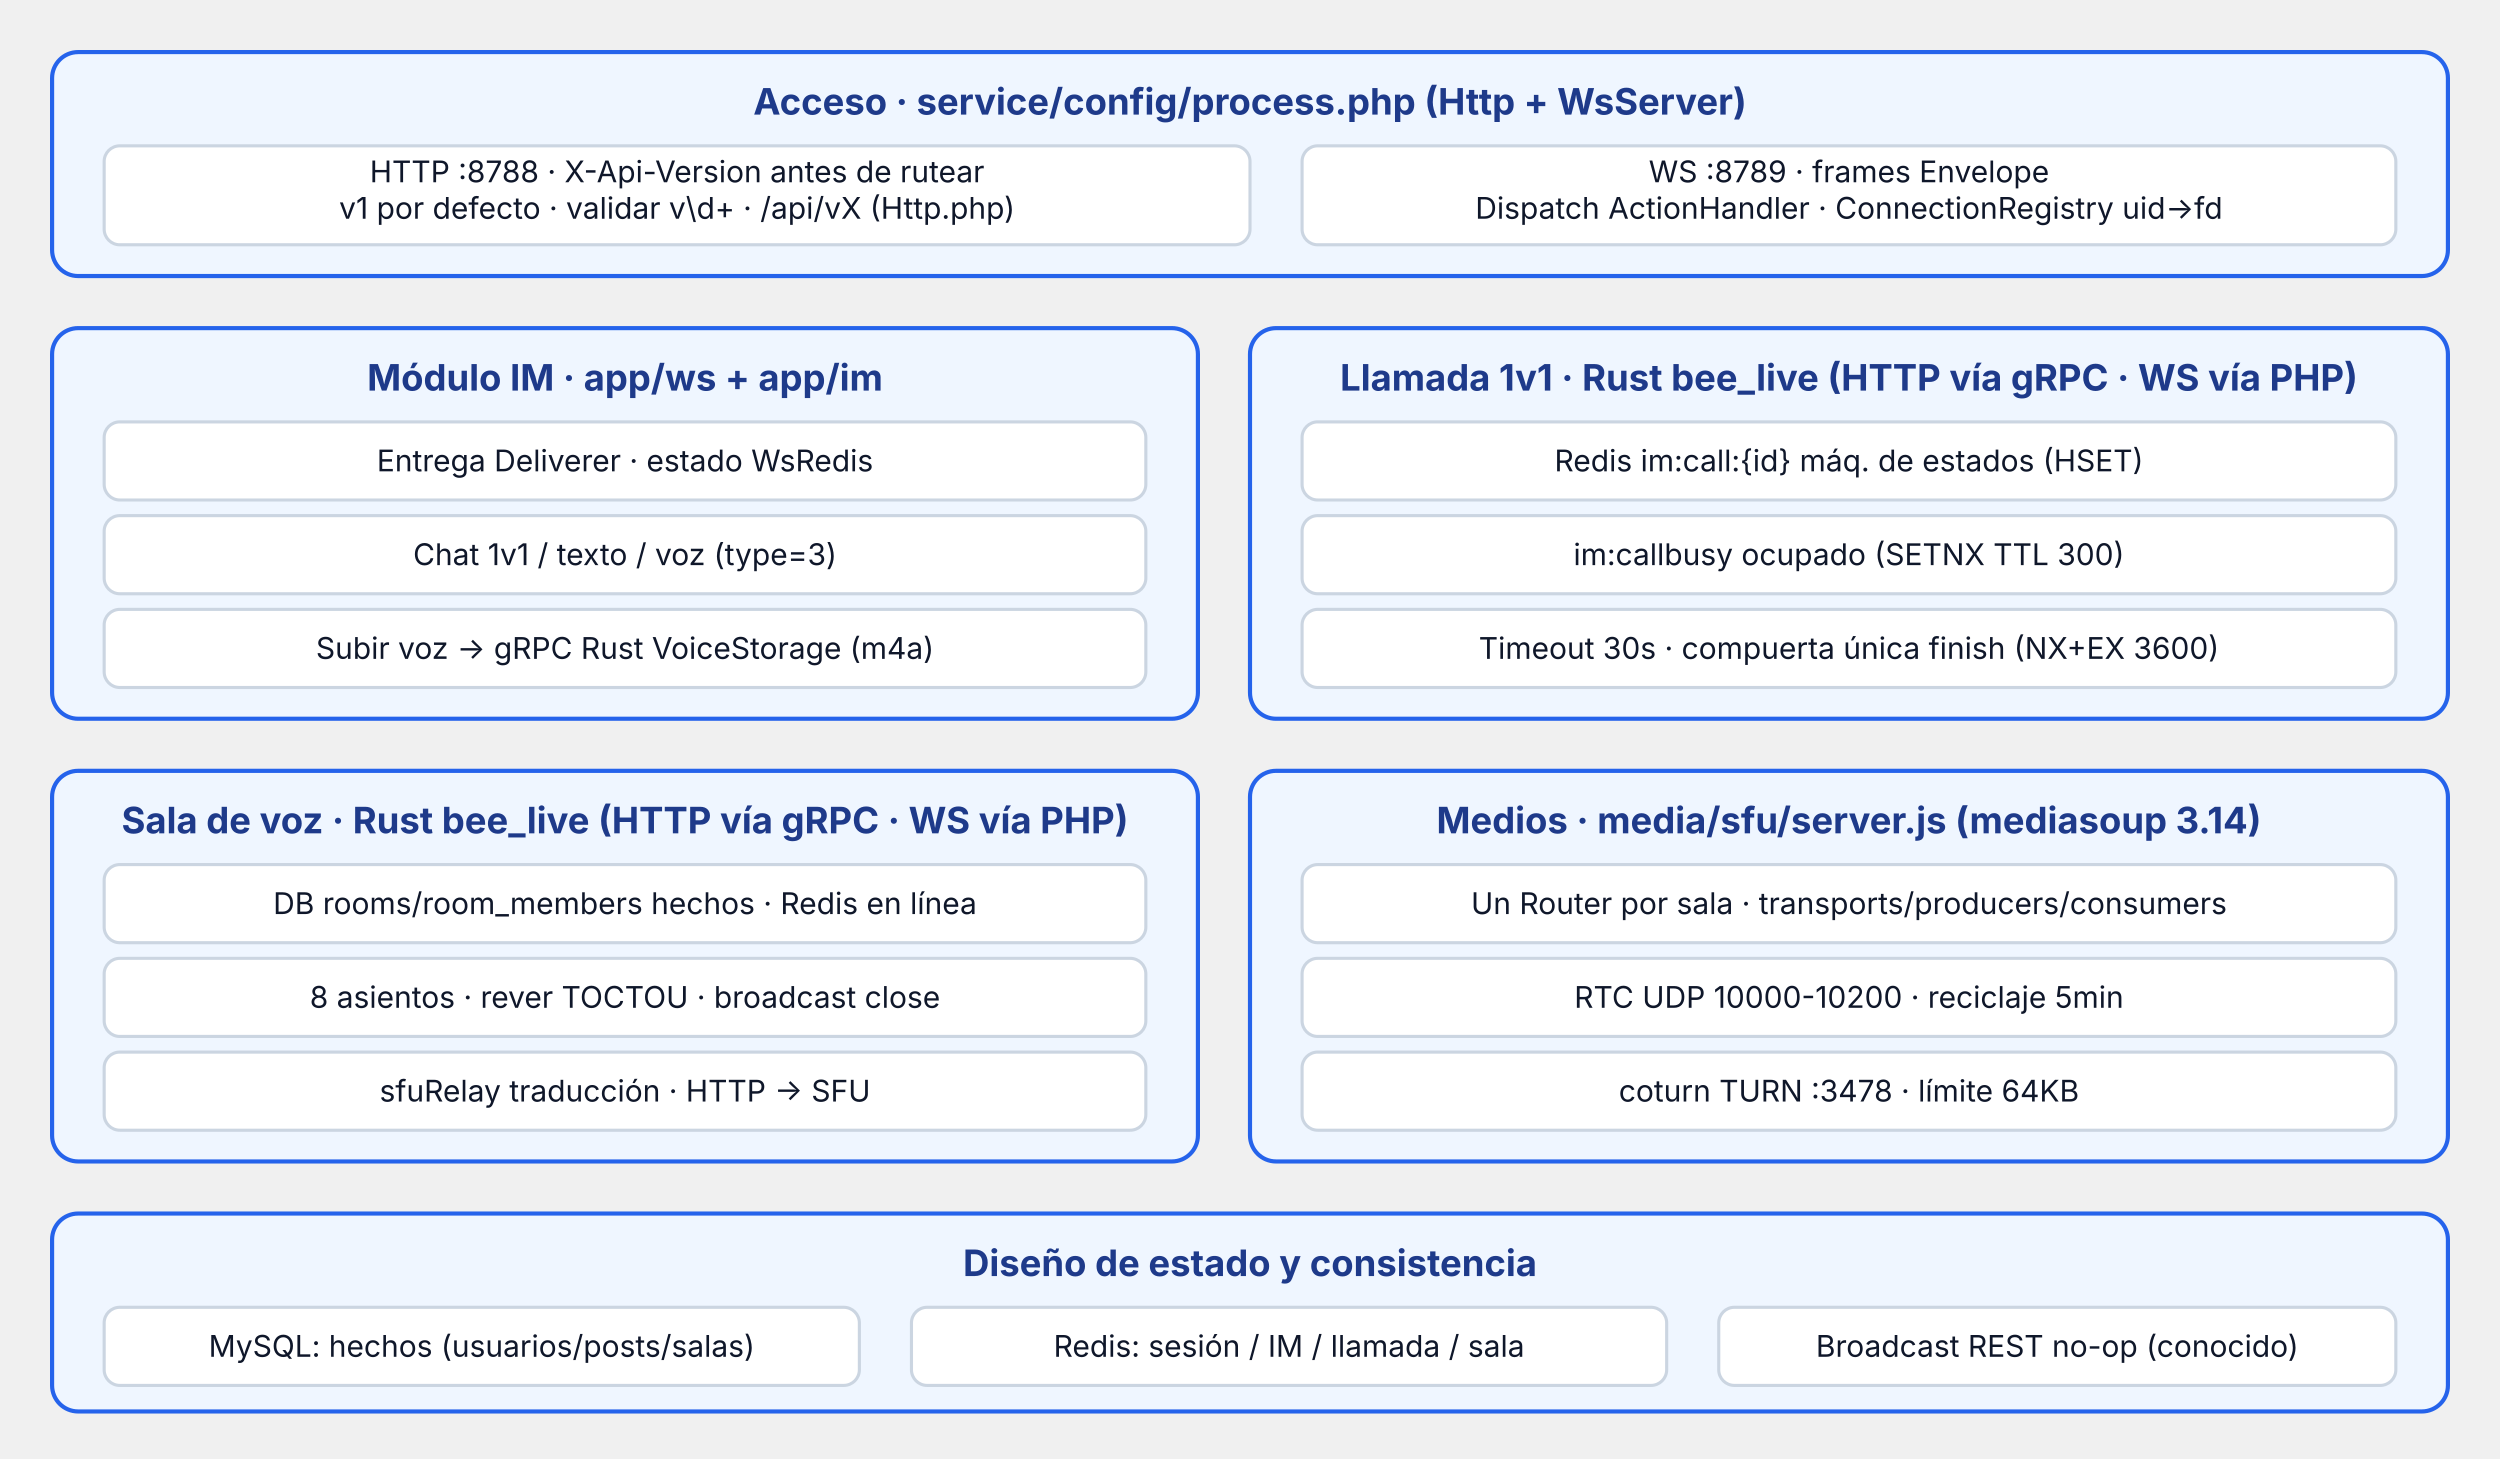
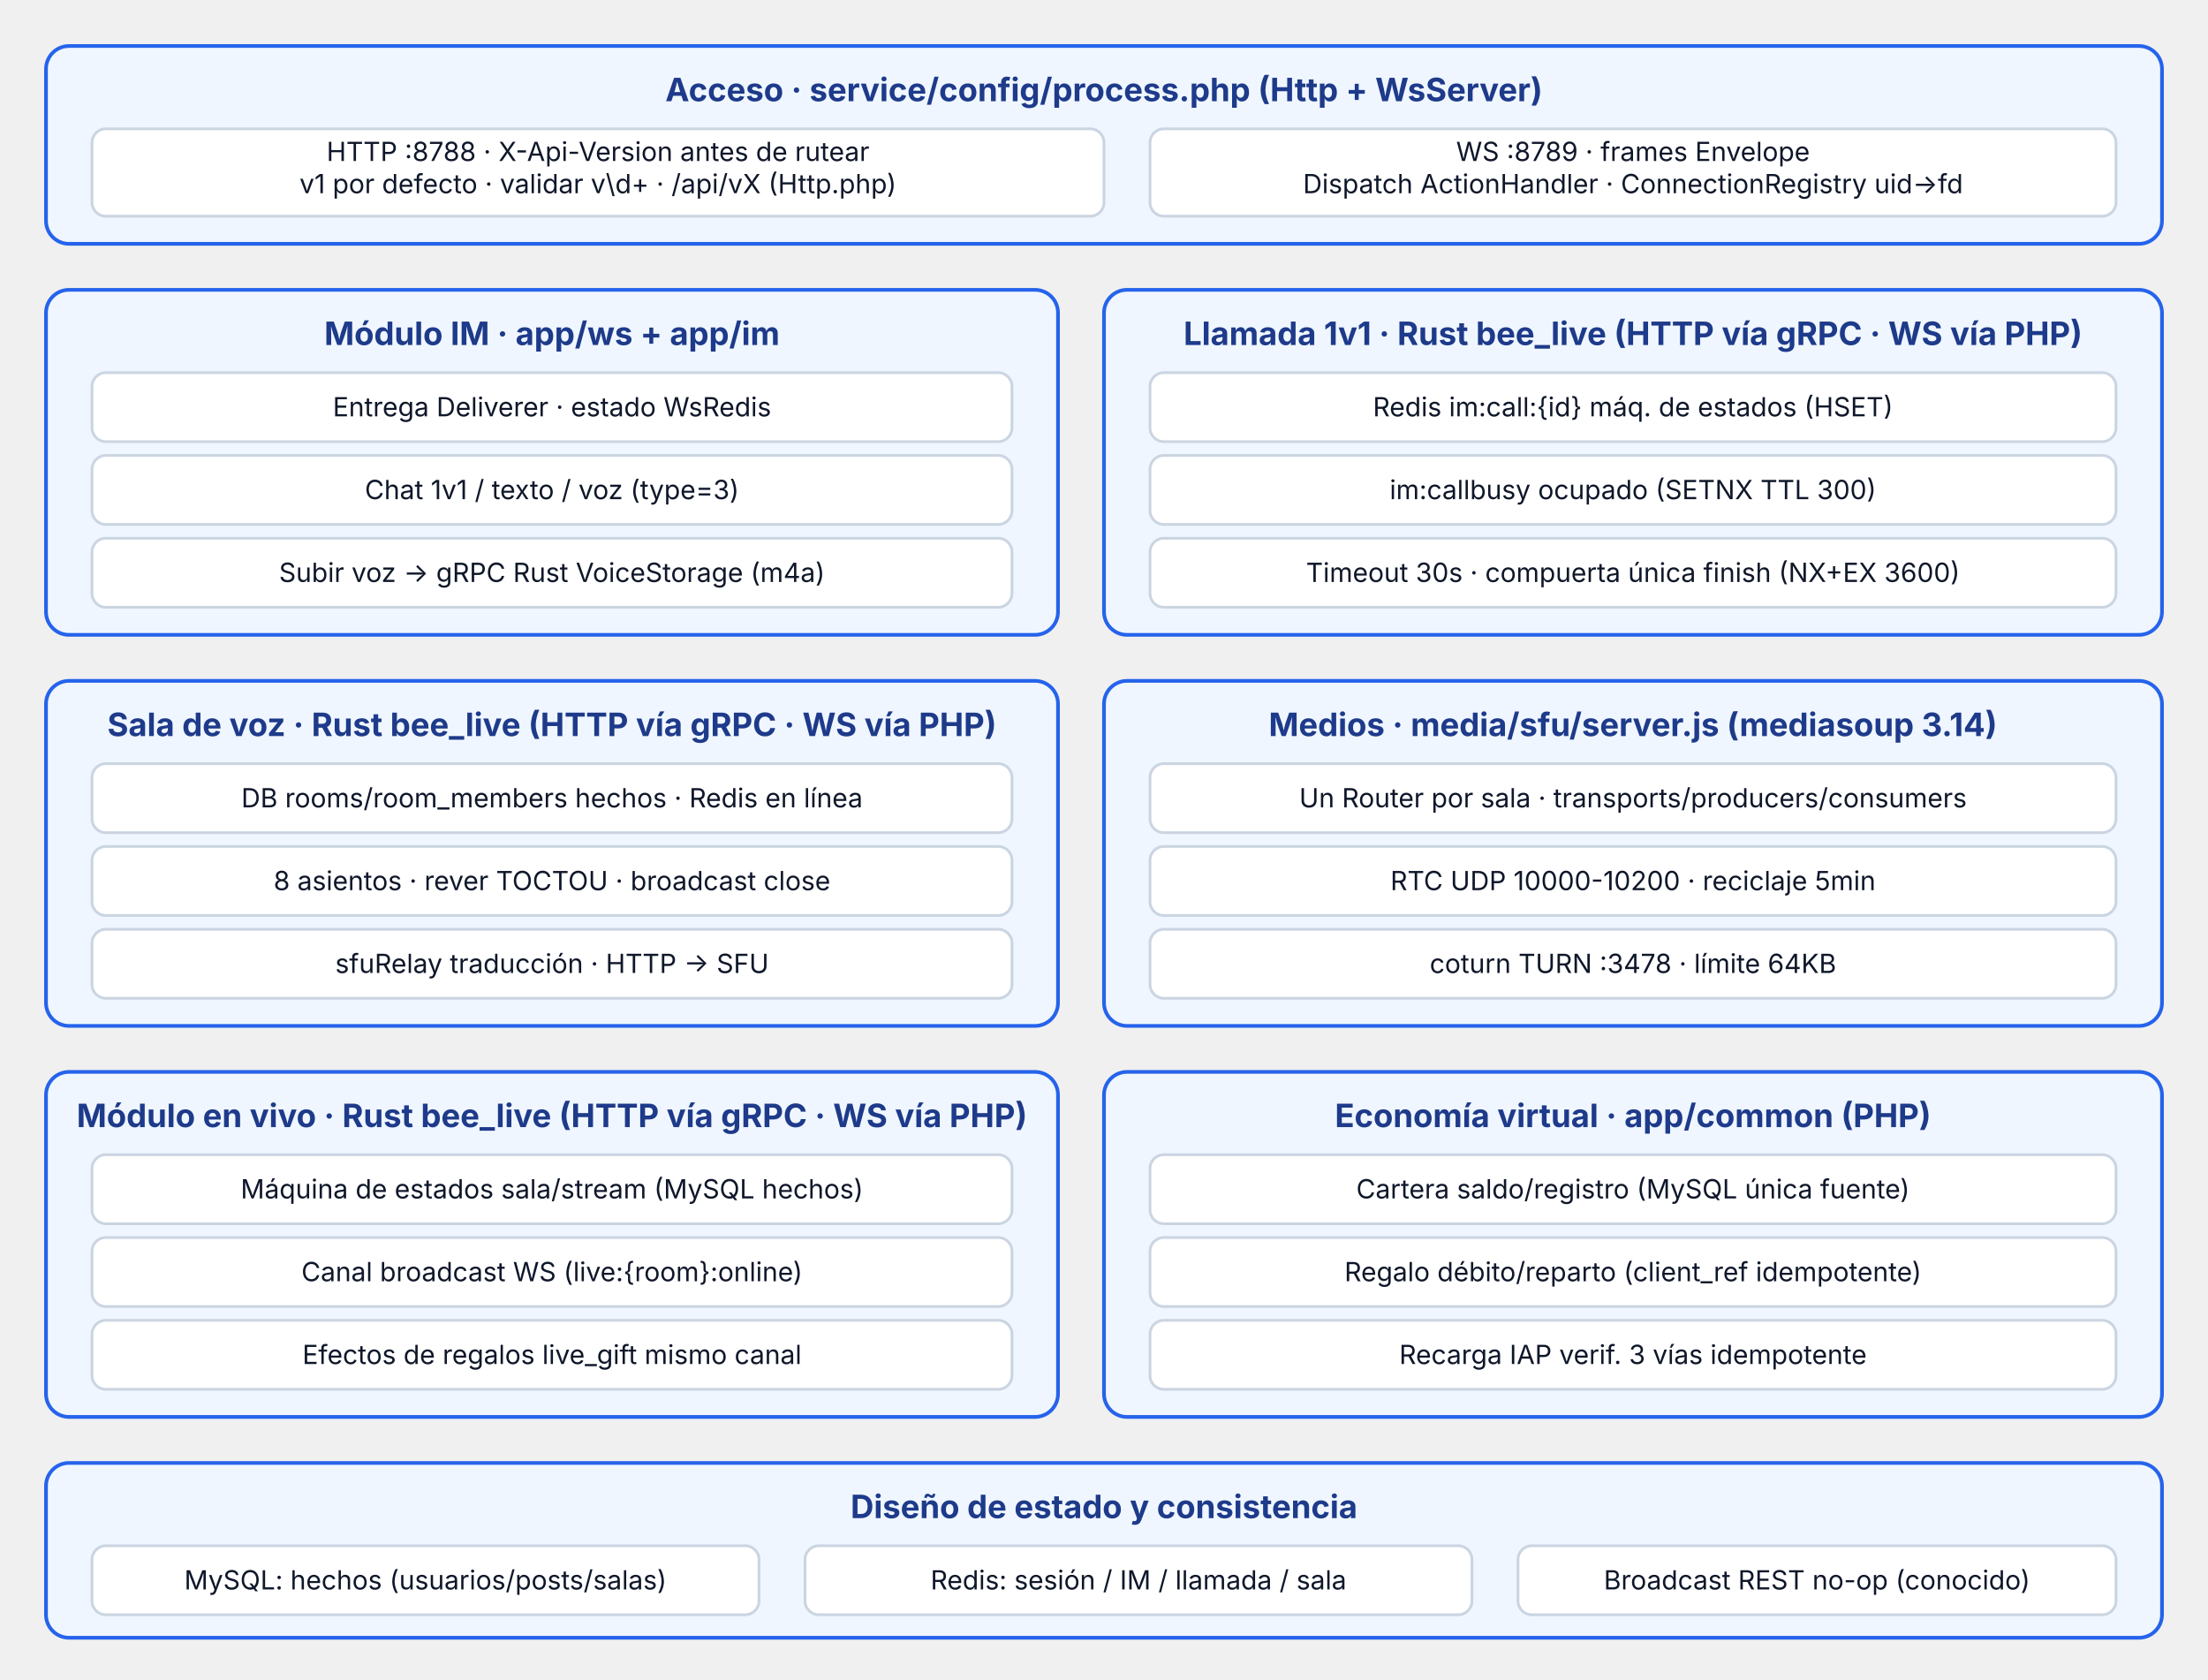
- <svg xmlns="http://www.w3.org/2000/svg" viewBox="0 0 960 560" width="100%" font-family="system-ui, -apple-system, 'Segoe UI', 'PingFang SC', 'Microsoft YaHei', sans-serif">
+ <svg xmlns="http://www.w3.org/2000/svg" viewBox="0 0 960 730" width="100%" font-family="system-ui, -apple-system, 'Segoe UI', 'PingFang SC', 'Microsoft YaHei', sans-serif">
  <style>
    .mod  { fill: #eff6ff; stroke: #2563eb; stroke-width: 1.6; rx: 10 }
    .it   { fill: #ffffff; stroke: #cbd5e1; stroke-width: 1.2; rx: 6 }
    .tm   { font-size: 14px; font-weight: 700; fill: #1e3a8a; text-anchor: middle }
    .t    { font-size: 11.5px; fill: #0f172a; text-anchor: middle }
  </style>
  <rect class="mod" x="20" y="20" width="920" height="86" />
  <text class="tm" x="480" y="44">Acceso · service/config/process.php (Http + WsServer)</text>
  <rect class="it" x="40" y="56" width="440" height="38" />
  <text class="t" x="260" y="70">HTTP :8788 · X-Api-Version antes de rutear</text>
  <text class="t" x="260" y="84" font-size="10" fill="#64748b">v1 por defecto · validar v\d+ · /api/vX (Http.php)</text>
  <rect class="it" x="500" y="56" width="420" height="38" />
  <text class="t" x="710" y="70">WS :8789 · frames Envelope</text>
  <text class="t" x="710" y="84" font-size="10" fill="#64748b">Dispatch ActionHandler · ConnectionRegistry uid→fd</text>
  <rect class="mod" x="20" y="126" width="440" height="150" />
  <text class="tm" x="240" y="150">Módulo IM · app/ws + app/im</text>
  <rect class="it" x="40" y="162" width="400" height="30" />
  <text class="t" x="240" y="181">Entrega Deliverer · estado WsRedis</text>
  <rect class="it" x="40" y="198" width="400" height="30" />
  <text class="t" x="240" y="217">Chat 1v1 / texto / voz (type=3)</text>
  <rect class="it" x="40" y="234" width="400" height="30" />
  <text class="t" x="240" y="253">Subir voz → gRPC Rust VoiceStorage (m4a)</text>
  <rect class="mod" x="480" y="126" width="460" height="150" />
  <text class="tm" x="710" y="150">Llamada 1v1 · Rust bee_live (HTTP vía gRPC · WS vía PHP)</text>
  <rect class="it" x="500" y="162" width="420" height="30" />
  <text class="t" x="710" y="181">Redis im:call:{id} máq. de estados (HSET)</text>
  <rect class="it" x="500" y="198" width="420" height="30" />
  <text class="t" x="710" y="217">im:callbusy ocupado (SETNX TTL 300)</text>
  <rect class="it" x="500" y="234" width="420" height="30" />
  <text class="t" x="710" y="253">Timeout 30s · compuerta única finish (NX+EX 3600)</text>
  <rect class="mod" x="20" y="296" width="440" height="150" />
  <text class="tm" x="240" y="320">Sala de voz · Rust bee_live (HTTP vía gRPC · WS vía PHP)</text>
  <rect class="it" x="40" y="332" width="400" height="30" />
  <text class="t" x="240" y="351">DB rooms/room_members hechos · Redis en línea</text>
  <rect class="it" x="40" y="368" width="400" height="30" />
  <text class="t" x="240" y="387">8 asientos · rever TOCTOU · broadcast close</text>
  <rect class="it" x="40" y="404" width="400" height="30" />
  <text class="t" x="240" y="423">sfuRelay traducción · HTTP → SFU</text>
  <rect class="mod" x="480" y="296" width="460" height="150" />
  <text class="tm" x="710" y="320">Medios · media/sfu/server.js (mediasoup 3.14)</text>
  <rect class="it" x="500" y="332" width="420" height="30" />
  <text class="t" x="710" y="351">Un Router por sala · transports/producers/consumers</text>
  <rect class="it" x="500" y="368" width="420" height="30" />
  <text class="t" x="710" y="387">RTC UDP 10000-10200 · reciclaje 5min</text>
  <rect class="it" x="500" y="404" width="420" height="30" />
  <text class="t" x="710" y="423">coturn TURN :3478 · límite 64KB</text>
-   <rect class="mod" x="20" y="466" width="920" height="76" />
-   <text class="tm" x="480" y="490">Diseño de estado y consistencia</text>
-   <rect class="it" x="40" y="502" width="290" height="30" />
-   <text class="t" x="185" y="521">MySQL: hechos (usuarios/posts/salas)</text>
-   <rect class="it" x="350" y="502" width="290" height="30" />
-   <text class="t" x="495" y="521">Redis: sesión / IM / llamada / sala</text>
-   <rect class="it" x="660" y="502" width="260" height="30" />
-   <text class="t" x="790" y="521">Broadcast REST no-op (conocido)</text>
+   <rect class="mod" x="20" y="466" width="440" height="150" />
+   <text class="tm" x="240" y="490">Módulo en vivo · Rust bee_live (HTTP vía gRPC · WS vía PHP)</text>
+   <rect class="it" x="40" y="502" width="400" height="30" />
+   <text class="t" x="240" y="521">Máquina de estados sala/stream (MySQL hechos)</text>
+   <rect class="it" x="40" y="538" width="400" height="30" />
+   <text class="t" x="240" y="557">Canal broadcast WS (live:{room}:online)</text>
+   <rect class="it" x="40" y="574" width="400" height="30" />
+   <text class="t" x="240" y="593">Efectos de regalos live_gift mismo canal</text>
+   <rect class="mod" x="480" y="466" width="460" height="150" />
+   <text class="tm" x="710" y="490">Economía virtual · app/common (PHP)</text>
+   <rect class="it" x="500" y="502" width="420" height="30" />
+   <text class="t" x="710" y="521">Cartera saldo/registro (MySQL única fuente)</text>
+   <rect class="it" x="500" y="538" width="420" height="30" />
+   <text class="t" x="710" y="557">Regalo débito/reparto (client_ref idempotente)</text>
+   <rect class="it" x="500" y="574" width="420" height="30" />
+   <text class="t" x="710" y="593">Recarga IAP verif. 3 vías idempotente</text>
+   <rect class="mod" x="20" y="636" width="920" height="76" />
+   <text class="tm" x="480" y="660">Diseño de estado y consistencia</text>
+   <rect class="it" x="40" y="672" width="290" height="30" />
+   <text class="t" x="185" y="691">MySQL: hechos (usuarios/posts/salas)</text>
+   <rect class="it" x="350" y="672" width="290" height="30" />
+   <text class="t" x="495" y="691">Redis: sesión / IM / llamada / sala</text>
+   <rect class="it" x="660" y="672" width="260" height="30" />
+   <text class="t" x="790" y="691">Broadcast REST no-op (conocido)</text>
</svg>
